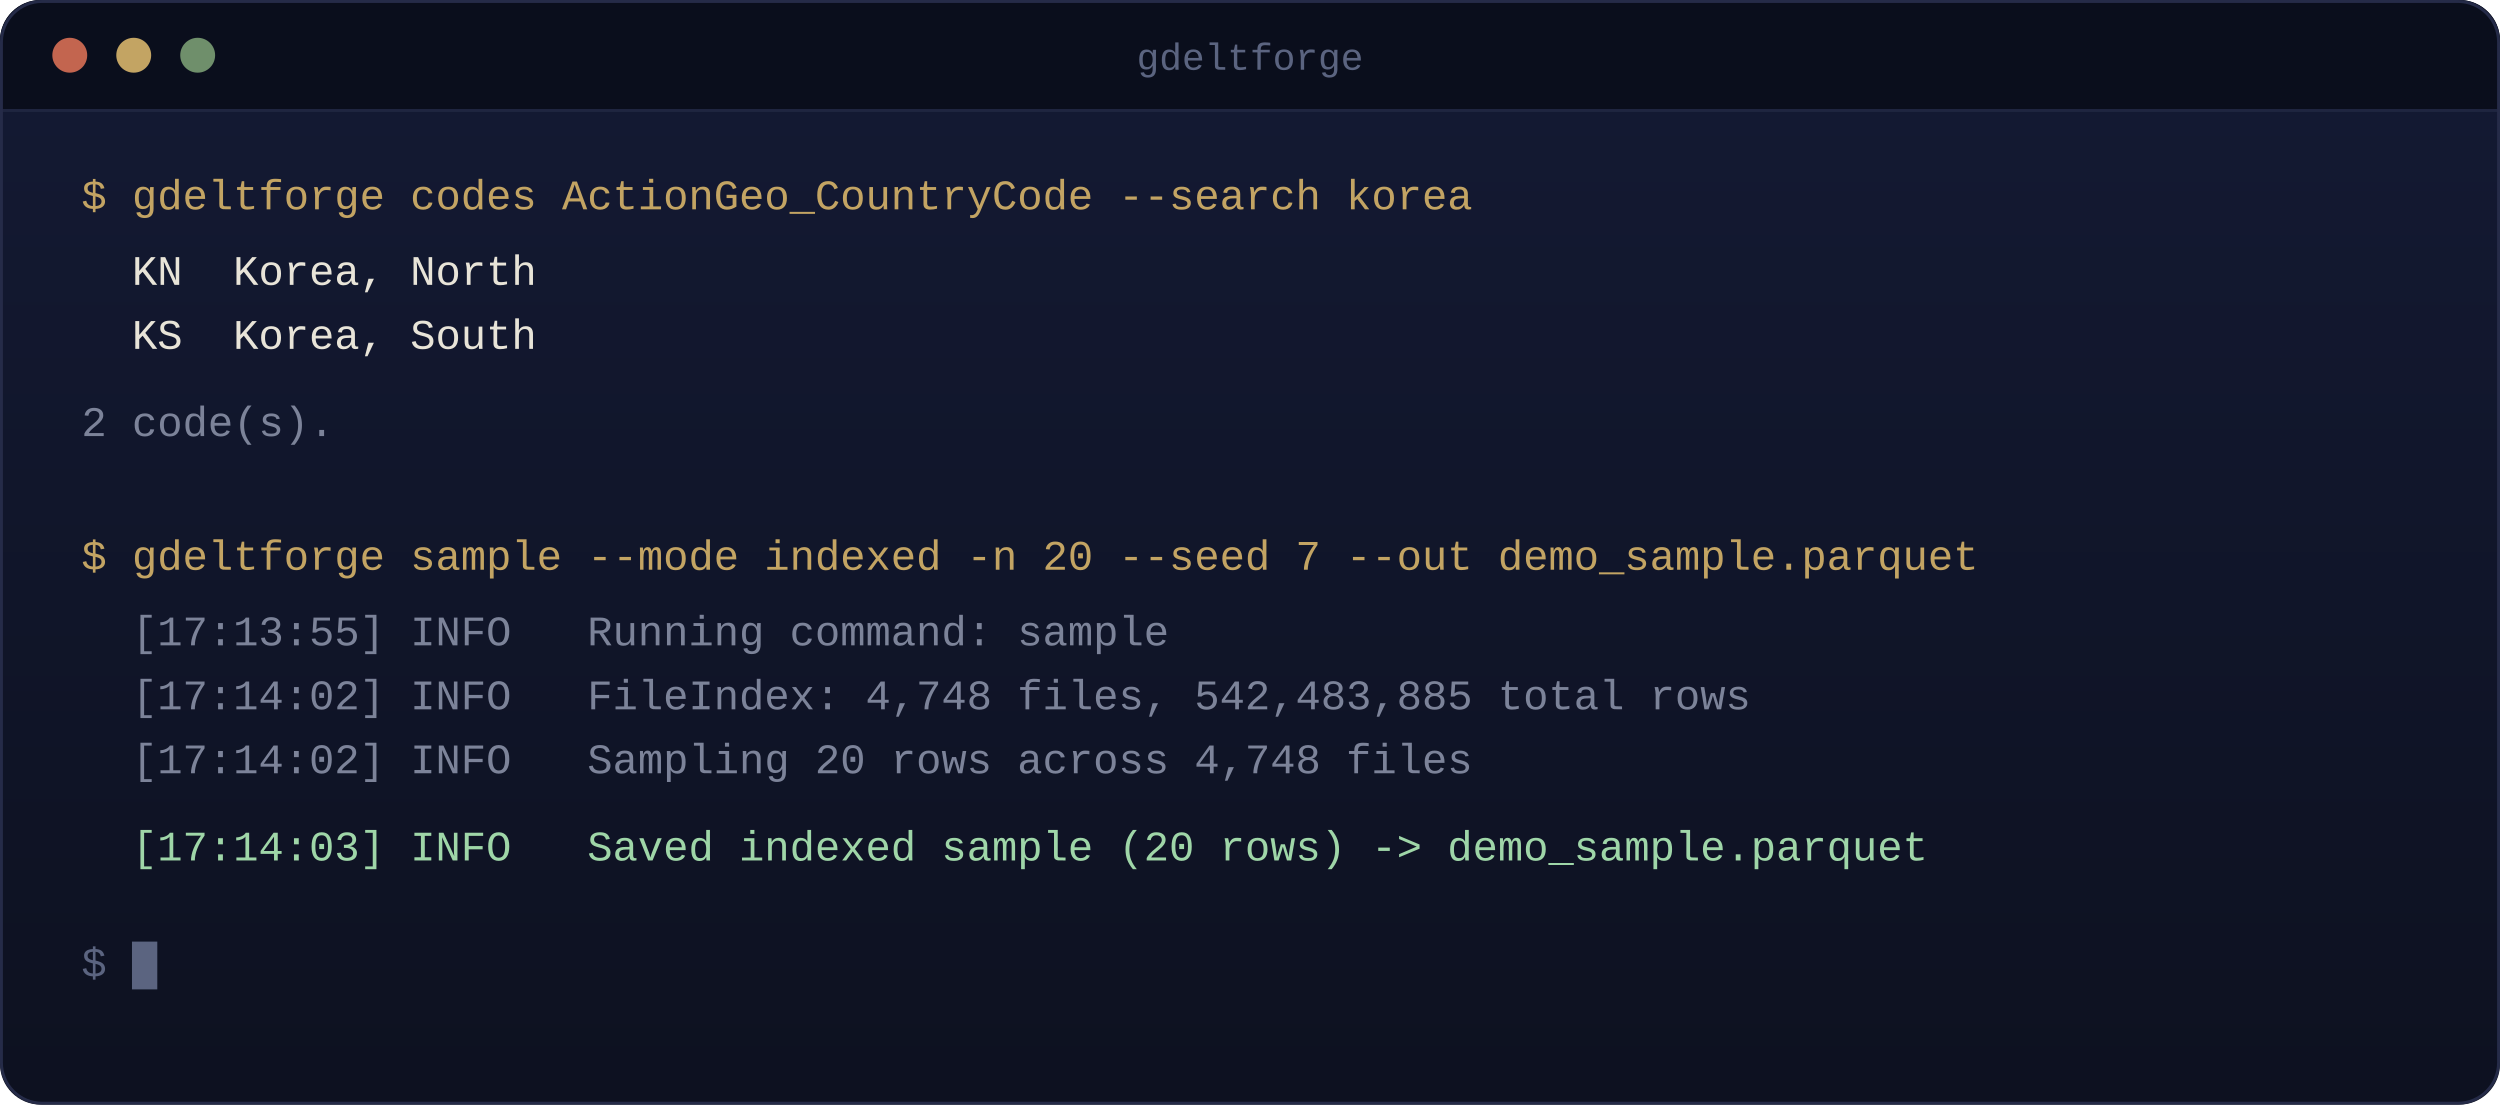
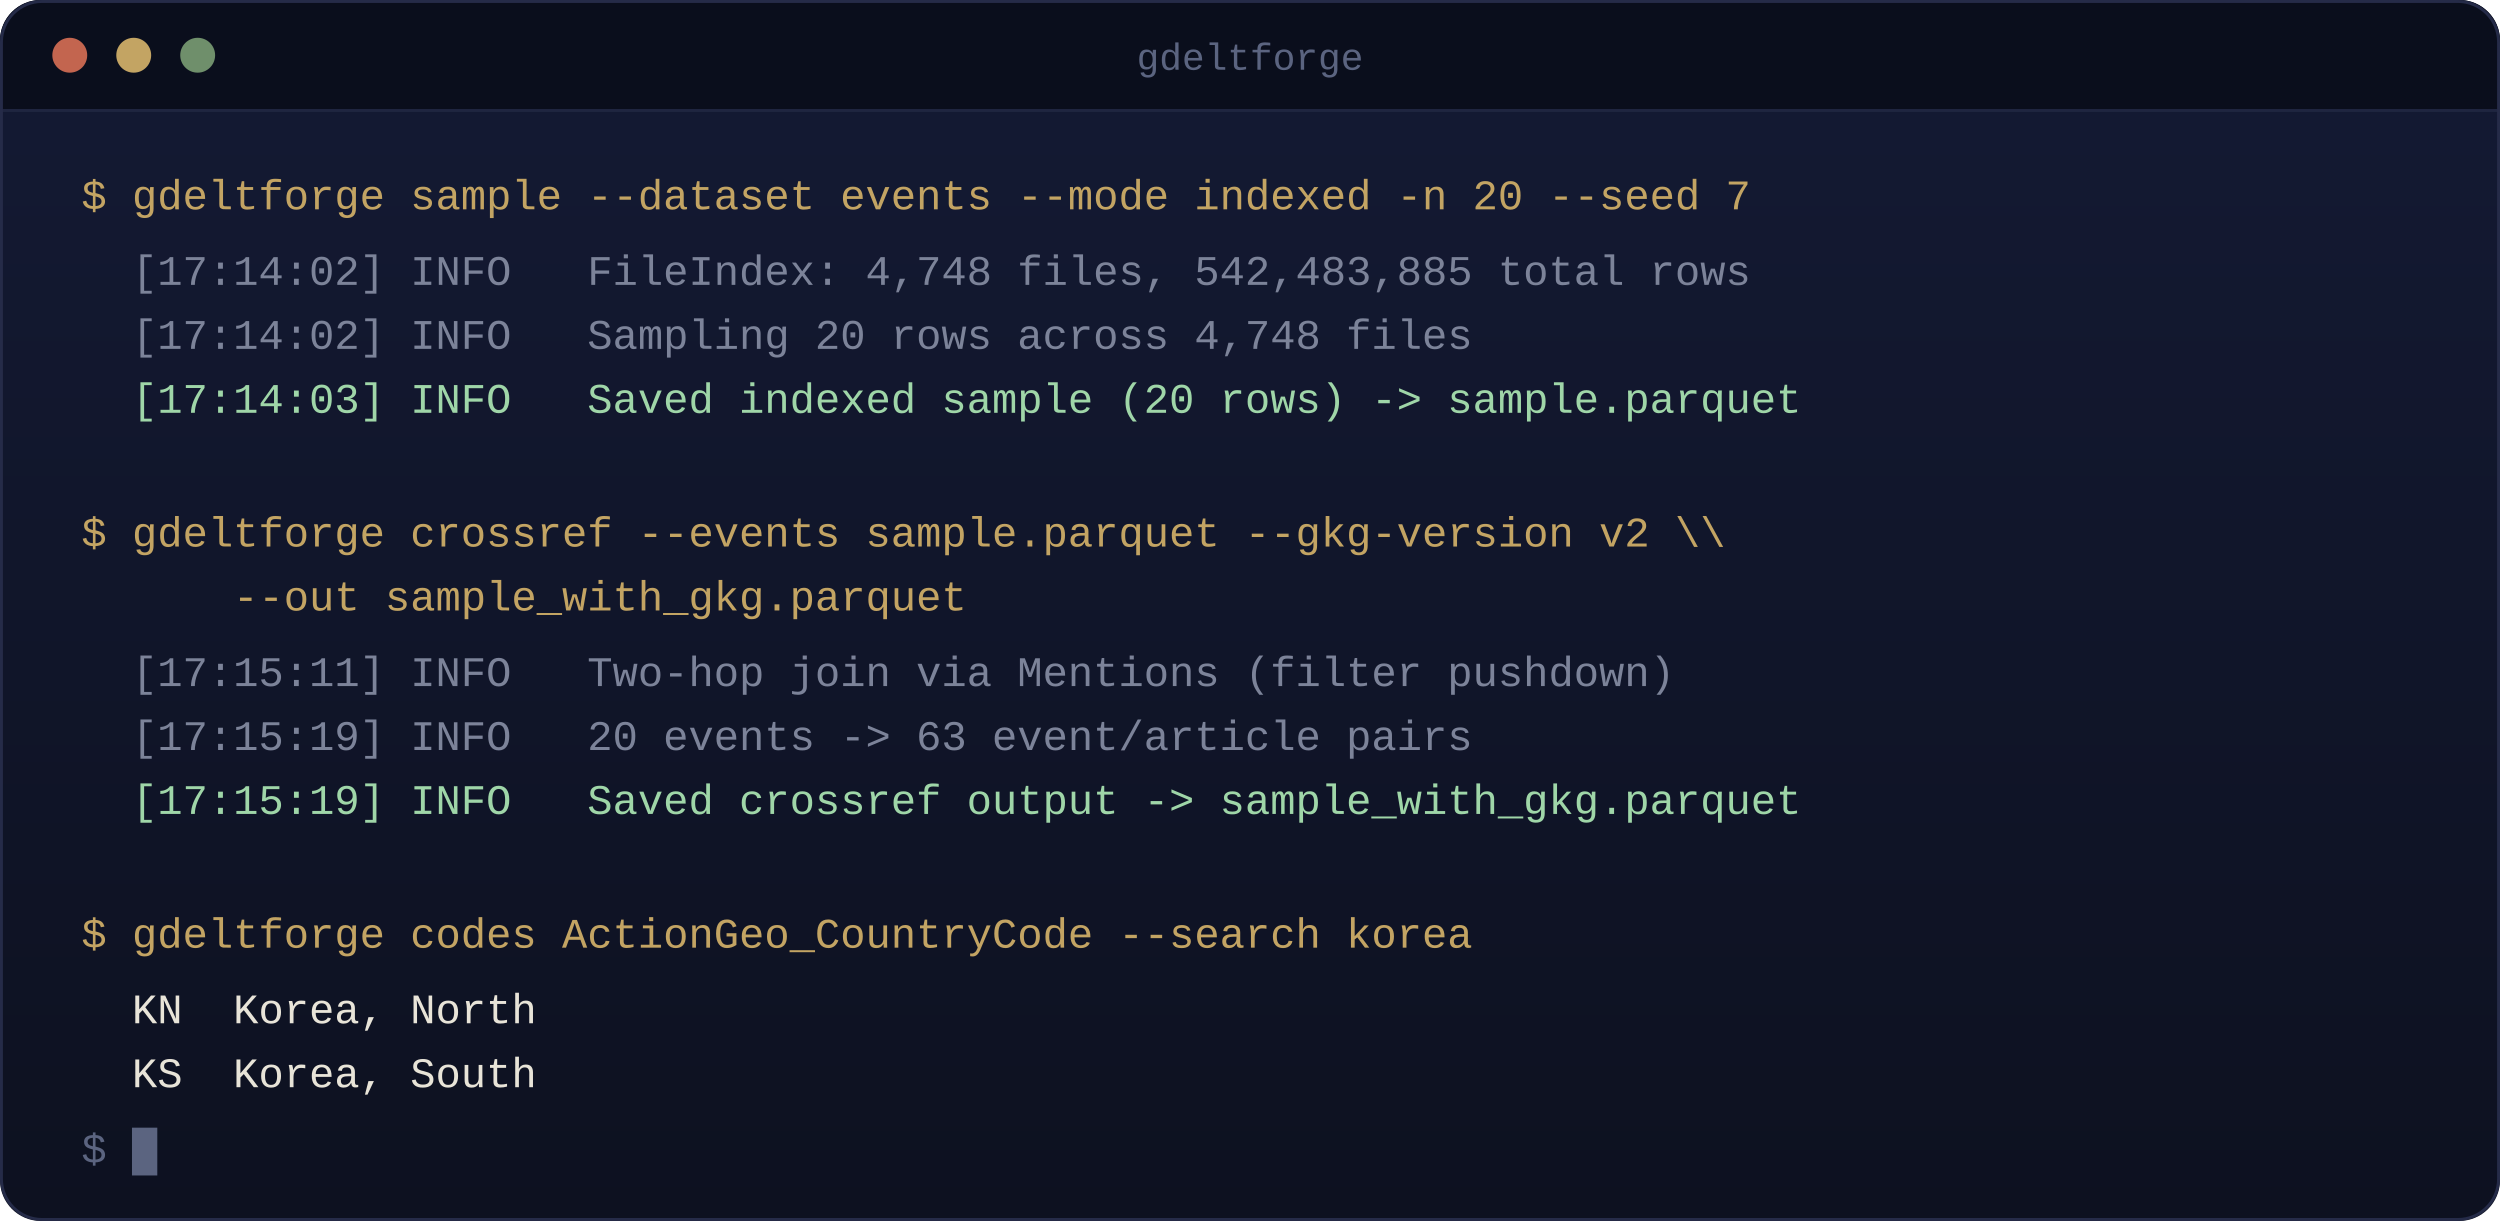
- <svg xmlns="http://www.w3.org/2000/svg" viewBox="0 0 860 380" font-family="ui-monospace, SFMono-Regular, Consolas, 'Liberation Mono', Menlo, monospace">
+ <svg xmlns="http://www.w3.org/2000/svg" viewBox="0 0 860 420" width="860" height="420" font-family="ui-monospace, SFMono-Regular, Consolas, 'Liberation Mono', Menlo, monospace">
  <defs>
    <linearGradient id="bg" x1="0" y1="0" x2="0" y2="1">
      <stop offset="0" stop-color="#141a34" />
      <stop offset="1" stop-color="#0d1120" />
    </linearGradient>
    <clipPath id="round">
-       <rect x="0" y="0" width="860" height="380" rx="14" />
+       <rect x="0" y="0" width="860" height="420" rx="14" />
    </clipPath>
  </defs>
  <g clip-path="url(#round)">
-     <rect width="860" height="380" fill="url(#bg)" />
+     <rect width="860" height="420" fill="url(#bg)" />
    <rect width="860" height="38" fill="#0a0e1c" />
    <circle cx="24" cy="19" r="6" fill="#c3654f" />
    <circle cx="46" cy="19" r="6" fill="#c3a463" />
    <circle cx="68" cy="19" r="6" fill="#6f8f6b" />
-     <text x="430" y="24" fill="#5b6480" font-size="13" text-anchor="middle">gdeltforge</text>
-     <line x1="0" y1="38" x2="860" y2="38" stroke="#1f2540" stroke-width="1" />
-     <g font-size="14.5">
-       <text x="28" y="72" fill="#c3a463">$ gdeltforge codes ActionGeo_CountryCode --search korea</text>
-       <text x="28" y="98" fill="#e8e4d8" xml:space="preserve">  KN  Korea, North</text>
-       <text x="28" y="120" fill="#e8e4d8" xml:space="preserve">  KS  Korea, South</text>
-       <text x="28" y="150" fill="#7c8399">2 code(s).</text>
-       <text x="28" y="196" fill="#c3a463">$ gdeltforge sample --mode indexed -n 20 --seed 7 --out demo_sample.parquet</text>
-       <text x="28" y="222" fill="#7c8399" xml:space="preserve">  [17:13:55] INFO   Running command: sample</text>
-       <text x="28" y="244" fill="#7c8399" xml:space="preserve">  [17:14:02] INFO   FileIndex: 4,748 files, 542,483,885 total rows</text>
-       <text x="28" y="266" fill="#7c8399" xml:space="preserve">  [17:14:02] INFO   Sampling 20 rows across 4,748 files</text>
-       <text x="28" y="296" fill="#9fd6a8" xml:space="preserve">  [17:14:03] INFO   Saved indexed sample (20 rows) -&gt; demo_sample.parquet</text>
-       <text x="28" y="336" fill="#5b6480">$ █</text>
+     <text text-anchor="middle" x="430" y="24" fill="#5b6480" font-size="13" xml:space="preserve">gdeltforge</text>
+     <line x1="0" y1="38" x2="860" y2="38" stroke="#1f2540" />
+     <g>
+       <text x="28" y="72" fill="#c3a463" font-size="14.5" xml:space="preserve">$ gdeltforge sample --dataset events --mode indexed -n 20 --seed 7</text>
+       <text x="28" y="98" fill="#7c8399" font-size="14.5" xml:space="preserve">  [17:14:02] INFO   FileIndex: 4,748 files, 542,483,885 total rows</text>
+       <text x="28" y="120" fill="#7c8399" font-size="14.5" xml:space="preserve">  [17:14:02] INFO   Sampling 20 rows across 4,748 files</text>
+       <text x="28" y="142" fill="#9fd6a8" font-size="14.5" xml:space="preserve">  [17:14:03] INFO   Saved indexed sample (20 rows) -&gt; sample.parquet</text>
+       <text x="28" y="188" fill="#c3a463" font-size="14.5" xml:space="preserve">$ gdeltforge crossref --events sample.parquet --gkg-version v2 \\</text>
+       <text x="28" y="210" fill="#c3a463" font-size="14.5" xml:space="preserve">      --out sample_with_gkg.parquet</text>
+       <text x="28" y="236" fill="#7c8399" font-size="14.5" xml:space="preserve">  [17:15:11] INFO   Two-hop join via Mentions (filter pushdown)</text>
+       <text x="28" y="258" fill="#7c8399" font-size="14.5" xml:space="preserve">  [17:15:19] INFO   20 events -&gt; 63 event/article pairs</text>
+       <text x="28" y="280" fill="#9fd6a8" font-size="14.5" xml:space="preserve">  [17:15:19] INFO   Saved crossref output -&gt; sample_with_gkg.parquet</text>
+       <text x="28" y="326" fill="#c3a463" font-size="14.5" xml:space="preserve">$ gdeltforge codes ActionGeo_CountryCode --search korea</text>
+       <text x="28" y="352" fill="#e8e4d8" font-size="14.5" xml:space="preserve">  KN  Korea, North</text>
+       <text x="28" y="374" fill="#e8e4d8" font-size="14.5" xml:space="preserve">  KS  Korea, South</text>
+       <text x="28" y="400" fill="#5b6480" font-size="14.5" xml:space="preserve">$ █</text>
    </g>
  </g>
-   <rect x="0.5" y="0.5" width="859" height="379" rx="14" fill="none" stroke="#252b48" stroke-width="1" />
+   <rect x="0.5" y="0.5" width="859" height="419" rx="14" fill="none" stroke="#252b48" />
</svg>
